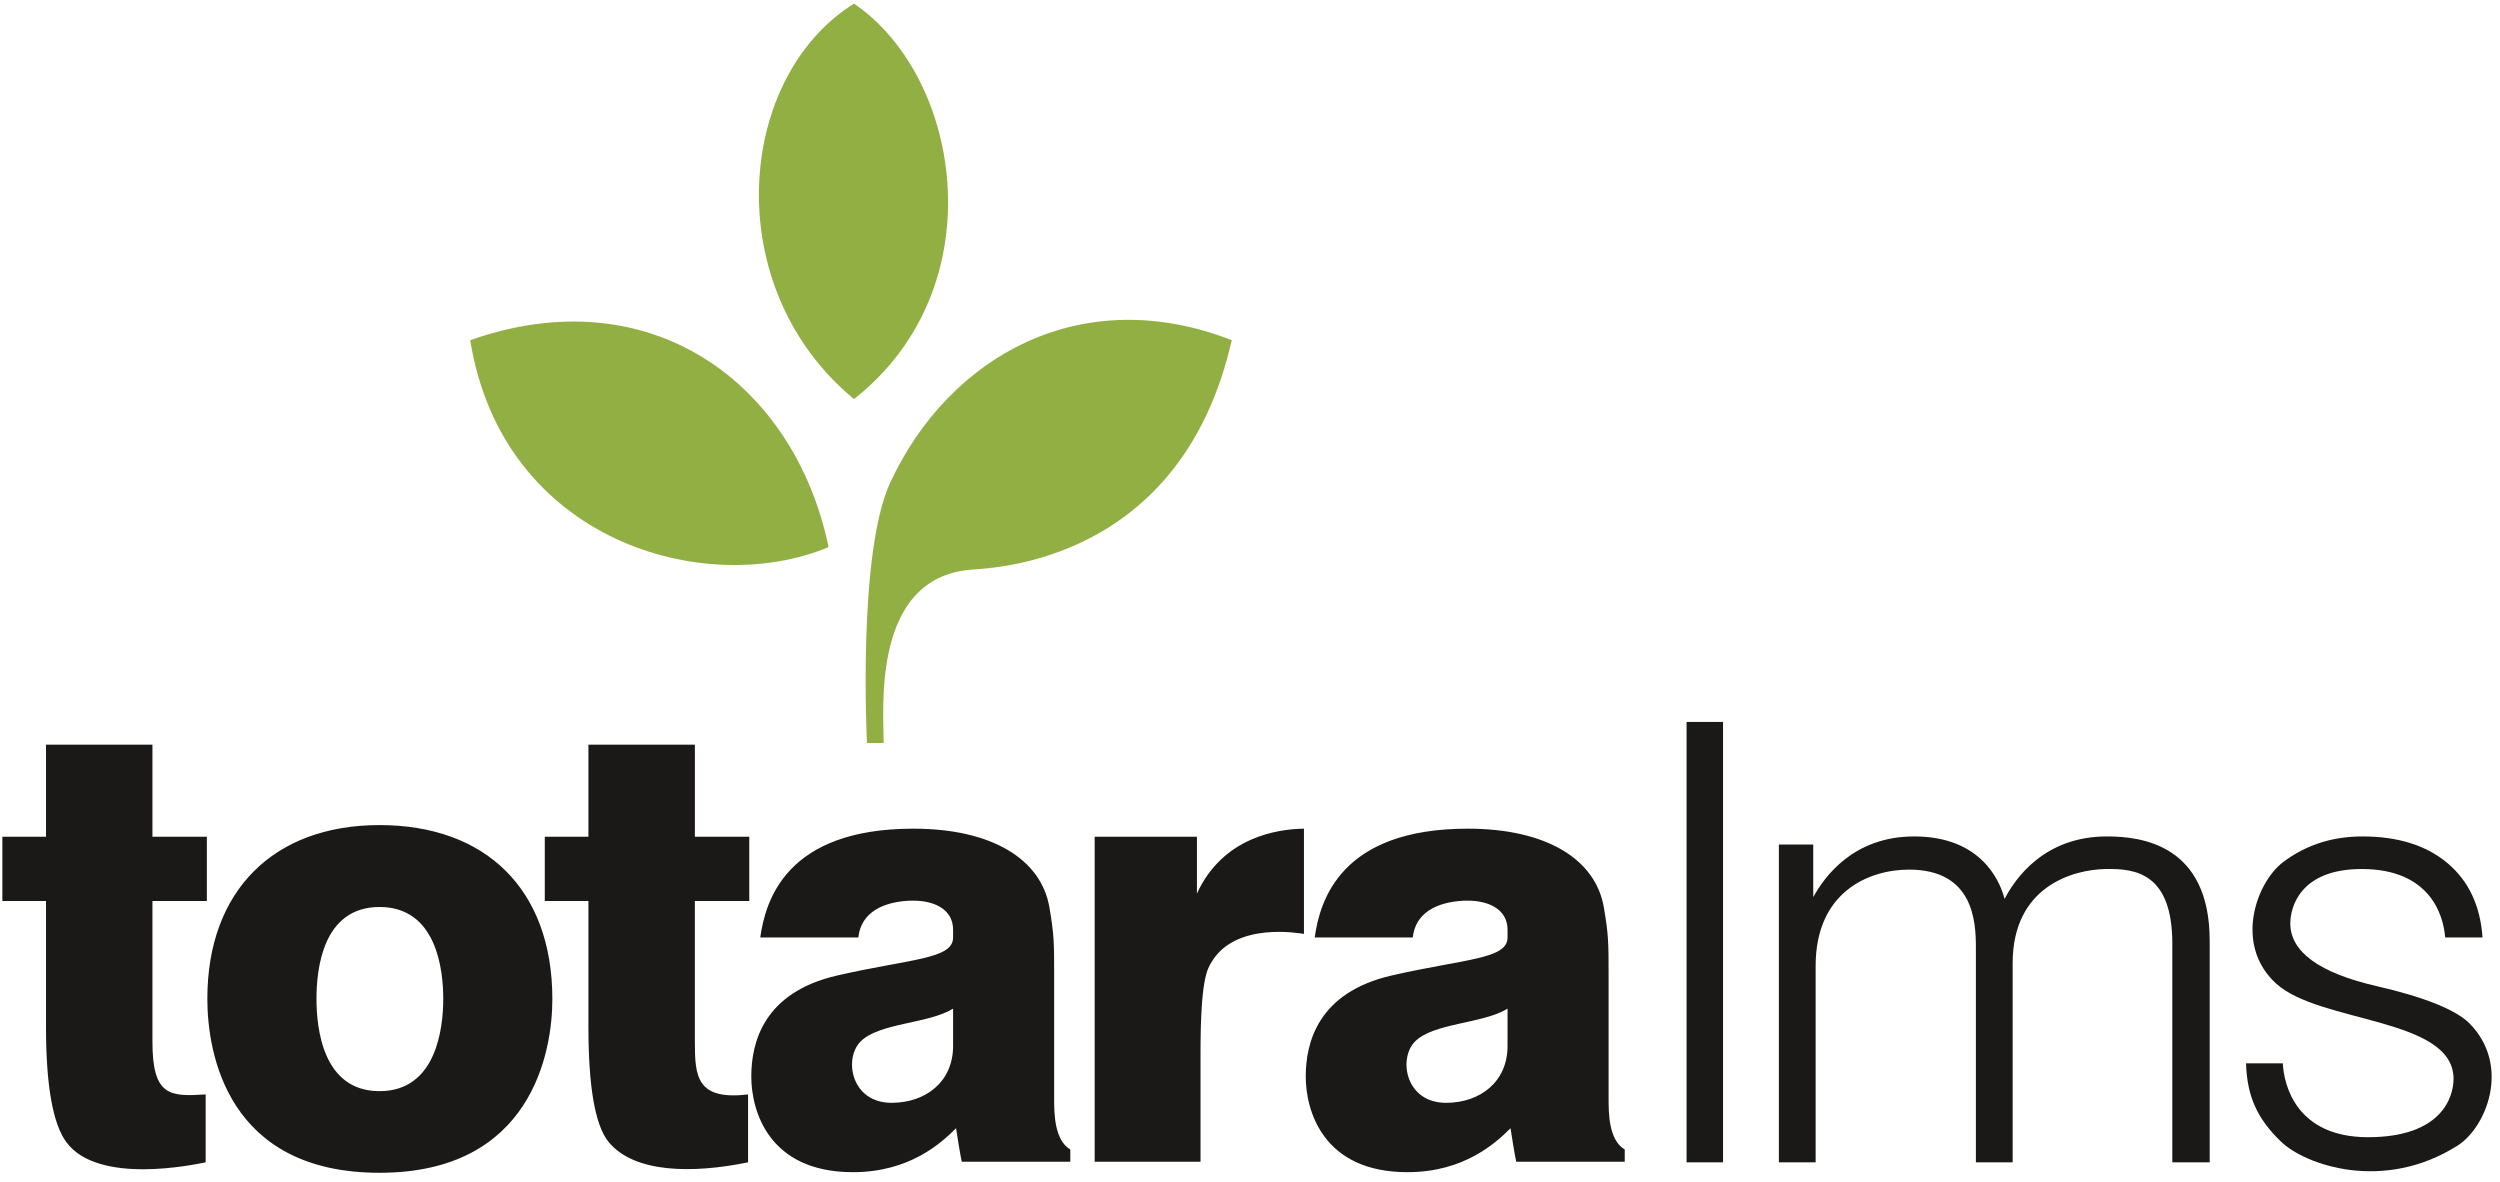
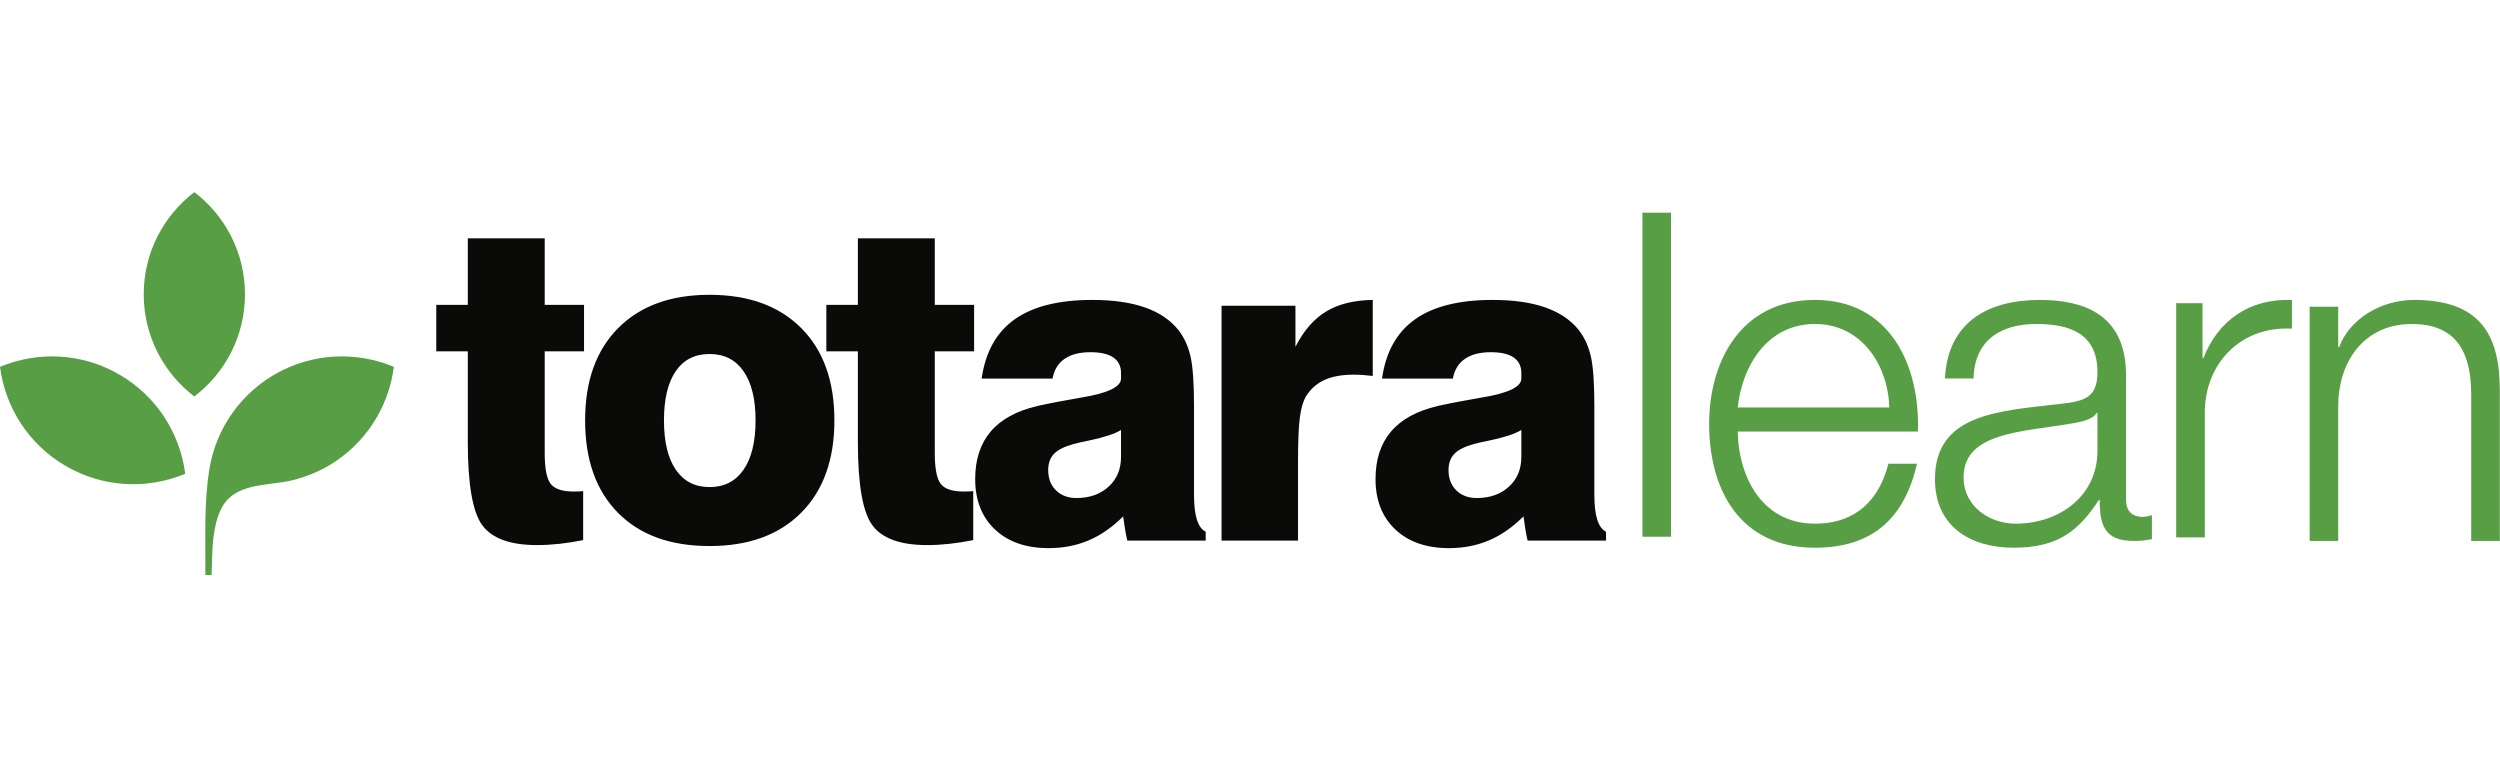
- <svg xmlns="http://www.w3.org/2000/svg" width="127" height="60" viewBox="0 0 300 142">
-   <path class="totara-logo__leaf" fill="#92AF44" d="M106.758 57.99c-3.978 8.537-2.808 31.34-2.808 31.34h2.008c0-4.077-1.467-19.906 10.554-20.845 2.823-.22 25.257-.966 31.293-27.586-18.117-7.067-33.998 1.957-41.047 17.09zm-7.42 7.787C95.19 45.915 77.792 33.29 56.247 40.9c3.886 24.133 28.156 31.1 43.09 24.877zm3.054-17.8c17.02-13.378 13.004-38.696 0-47.54-14.208 8.844-16.25 34.162 0 47.54z" />
-   <path class="totara-logo__text-totara" fill="#1A1918" d="M45.35 131.187c6.822 0 7.657-7.56 7.657-11.107 0-3.522-.807-11.035-7.657-11.035s-7.584 7.49-7.584 11.035c0 3.572.762 11.107 7.584 11.107zm0-31.99c12.734 0 20.754 7.68 20.776 20.883.01 6.36-2.48 20.92-20.776 20.92s-20.705-14.354-20.705-20.92c0-12.994 7.97-20.884 20.705-20.884zM0 100.596h5.248v-11.07h12.796v11.07h6.542v7.73h-6.542v16.93c0 6.557 2.11 6.59 6.398 6.326v8.16c-1.318.262-12.932 2.772-16.75-2.427-1.62-2.204-2.444-6.787-2.444-13.858v-15.132H0v-7.728zm65.213 0h5.248v-11.07H83.26v11.07H89.8v7.73h-6.542v16.93c0 4.18.215 7.05 6.398 6.326v8.16c-6.694 1.373-13.67 1.298-16.75-2.427-1.674-2.023-2.445-6.787-2.445-13.858v-15.132h-5.247v-7.728zm37.928 24.66c-1.992 2.076-1.082 7.332 3.757 7.332 4.12 0 7.405-2.527 7.405-6.83v-4.493c-2.972 1.847-8.956 1.69-11.16 3.99zm12.205 14.413c-.145-.623-.588-3.307-.684-4.026-1.796 1.798-5.607 5.284-12.4 5.284-10.165 0-12.22-7.41-12.22-11.502 0-4.02 1.423-10.107 10.352-12.15 8.84-2.02 13.91-1.95 13.91-4.565v-.933c0-2.507-2.387-3.652-5.404-3.48-3.017.173-5.666 1.384-5.99 4.414h-11.79c.622-4.407 3.076-13.083 18.403-13.083 9.424 0 15.354 3.654 16.356 9.436.575 3.32.575 4.403.575 8.142v14.81c0 1.773 0 5.044 1.943 6.182v1.473h-13.048zm15.98-39.072h12.293v6.83c3.143-6.83 9.73-7.752 12.868-7.8v12.652c-.55-.072-8.21-1.48-11.106 3.38-.48.814-1.33 1.892-1.33 10.89v13.12h-12.725v-39.072zm38.477 24.658c-1.993 2.077-1.083 7.333 3.756 7.333 4.12 0 7.405-2.527 7.405-6.83v-4.493c-2.972 1.847-8.956 1.69-11.16 3.99zm12.204 14.414c-.145-.623-.588-3.307-.684-4.026-1.797 1.798-5.608 5.284-12.4 5.284-10.166 0-12.222-7.41-12.222-11.502 0-4.02 1.424-10.107 10.353-12.15 8.84-2.02 13.91-1.95 13.91-4.565v-.933c0-2.507-2.387-3.652-5.404-3.48-3.018.173-5.667 1.384-5.992 4.414h-11.79c.623-4.407 3.077-13.083 18.404-13.083 9.423 0 15.353 3.654 16.355 9.436.575 3.32.575 4.403.575 8.142v14.81c0 1.773 0 5.044 1.942 6.182v1.473h-13.048z" />
-   <path class="totara-logo__text-lms" fill="#1A1918" d="M206.874 86.795v52.947h-4.386V86.795h4.386zm6.71 14.737h4.133v6.327c1.29-2.35 4.757-7.298 12.13-7.298 7.875 0 10.252 5.117 10.875 7.513 1.27-2.445 4.757-7.51 12.293-7.513 4.145-.002 12.365.97 12.365 12.545v26.635h-4.493v-26.276c0-8.533-4.456-9.05-8.016-8.986-3.94.072-11.18 2.085-11.18 11.322v23.94h-4.42v-25.845c0-3.163-.317-9.345-8.036-9.345-4.758 0-11.23 2.608-11.23 11.574v23.616h-4.42v-38.21zm60.59 26.312c.12 2.636 1.64 8.878 10.244 8.878 8.873 0 10.28-4.85 10.28-7.01 0-7.407-16.068-6.66-21.333-11.464-5.098-4.652-2.394-12.17.863-14.613 2.504-1.88 5.6-3.073 9.507-3.073 4.29 0 7.704 1.073 10.244 3.217s3.94 5.12 4.205 8.93h-4.494c-.19-2.586-1.742-8.23-10.027-8.23-7.4 0-8.59 4.577-8.59 6.542 0 3.403 3.47 5.956 10.423 7.548 5.46 1.25 9.485 2.8 11.144 4.494 4.97 5.078 2.015 12.465-1.456 14.666-8.926 5.66-18.326 2.33-21.226-.47-2.9-2.797-4.086-5.485-4.206-9.416h4.422z" />
+ <svg xmlns="http://www.w3.org/2000/svg" width="195" height="60" viewBox="0 0 1182 182">
+   <g fill="none" fill-rule="evenodd">
+     <path fill="#589E44" d="M776.533 162.92h13.52V9.706h-13.52M893.266 101.81c-.64-20.383-13.306-39.48-35.19-39.48-22.104 0-34.334 19.313-36.477 39.48h71.666zM821.6 113.19c.213 19.733 10.51 43.553 36.477 43.553 19.743 0 30.466-11.587 34.762-28.32h13.518c-5.795 25.105-20.387 39.696-48.28 39.696-35.19 0-49.998-27.038-49.998-58.58 0-29.188 14.808-58.58 49.997-58.58 35.616 0 49.783 31.112 48.708 62.23H821.6zM991.67 104.39h-.428c-1.72 3.216-7.73 4.288-11.37 4.93-22.965 4.083-51.505 3.87-51.505 25.537 0 13.522 12.017 21.886 24.677 21.886 20.603 0 38.84-13.09 38.625-34.757V104.39zm-72.1-16.312c1.287-25.96 19.528-37.118 44.848-37.118 19.527 0 40.77 6.008 40.77 35.616v58.793c0 5.15 2.575 8.158 7.938 8.158 1.502 0 3.223-.427 4.295-.862v11.374c-3.005.643-5.148.86-8.798.86-13.732 0-15.88-7.725-15.88-19.312h-.427c-9.442 14.375-19.1 22.53-40.343 22.53-20.384 0-37.12-10.09-37.12-32.4 0-31.112 30.257-32.19 59.435-35.623 11.16-1.286 17.382-2.786 17.382-15.018 0-18.244-13.088-22.746-28.968-22.746-16.74 0-29.185 7.725-29.615 25.748H919.57zM1028.907 52.51h12.446v25.966h.432c6.865-17.81 21.884-28.326 41.84-27.467v13.518c-24.458-1.286-41.2 16.737-41.2 39.7v59.007h-13.518V52.51M1092 54.175h13.52v19.1h.426c4.936-13.305 19.74-22.315 35.408-22.315 31.114 0 40.554 16.307 40.554 42.7v71.24h-13.52V95.806c0-19.102-6.223-33.476-28.107-33.476-21.456 0-34.334 16.31-34.76 37.98v64.59H1092V54.174" />
+     <path d="M206.267 75.258V53.304h14.91V21.84h36.363v31.464h18.59v21.954h-18.59v48.11c0 7.347.953 12.215 2.86 14.61 1.903 2.38 5.478 3.565 10.722 3.565 1.162 0 2.06-.015 2.708-.046.648-.034 1.28-.083 1.888-.15v23.174c-3.747.755-7.455 1.333-11.13 1.743-3.678.403-7.22.61-10.62.61-12.6 0-21.212-3.085-25.842-9.246-4.632-6.164-6.95-19.275-6.95-39.366V75.26h-14.91M313.923 107.877c0 10.15 1.87 17.95 5.618 23.394 3.748 5.456 9.055 8.174 15.935 8.174 6.942 0 12.303-2.74 16.086-8.224 3.78-5.48 5.667-13.267 5.667-23.343 0-10.002-1.888-17.738-5.666-23.177-3.782-5.445-9.143-8.168-16.085-8.168-6.948 0-12.272 2.696-15.985 8.113-3.713 5.413-5.567 13.16-5.567 23.232zm-37.283 0c0-18.588 5.21-33.116 15.63-43.607 10.42-10.48 24.818-15.737 43.205-15.737 18.45 0 32.9 5.256 43.354 15.737 10.45 10.49 15.676 25.02 15.676 43.607 0 18.59-5.225 33.14-15.677 43.67-10.455 10.518-24.906 15.78-43.355 15.78-18.523 0-32.957-5.252-43.307-15.73-10.352-10.48-15.528-25.05-15.528-43.72zM390.693 75.258V53.304h14.912V21.84h36.36v31.464h18.59v21.954h-18.59v48.11c0 7.347.955 12.215 2.86 14.61 1.905 2.38 5.482 3.565 10.723 3.565 1.156 0 2.058-.015 2.706-.046.653-.034 1.28-.083 1.89-.15v23.174c-3.74.755-7.454 1.333-11.133 1.743-3.678.403-7.22.61-10.618.61-12.6 0-21.212-3.085-25.842-9.246-4.635-6.164-6.945-19.275-6.945-39.366V75.26h-14.912M530.018 112.442c-2.8 1.767-7.707 3.407-14.713 4.902-3.414.682-5.994 1.264-7.763 1.742-4.36 1.223-7.438 2.786-9.248 4.698-1.798 1.903-2.708 4.458-2.708 7.66 0 3.95 1.23 7.138 3.686 9.55 2.45 2.42 5.68 3.626 9.697 3.626 6.194 0 11.254-1.79 15.166-5.366 3.912-3.58 5.882-8.267 5.882-14.048v-12.764zm40.035 52.297h-37.077c-.412-1.777-.772-3.614-1.07-5.517-.318-1.905-.604-3.878-.874-5.918-5.108 5.098-10.536 8.88-16.29 11.33-5.754 2.448-12.07 3.68-18.947 3.68-10.69 0-19.152-2.952-25.386-8.825-6.223-5.9-9.343-13.844-9.343-23.864 0-9.185 2.438-16.666 7.3-22.415 4.872-5.75 12.242-9.785 22.116-12.113 5.443-1.22 12.354-2.543 20.738-3.977 12.523-2.038 18.798-5.038 18.798-8.976v-2.662c0-3.208-1.218-5.633-3.63-7.305-2.415-1.67-6.016-2.5-10.78-2.5-5.178 0-9.282 1.052-12.308 3.168-3.03 2.1-4.923 5.203-5.66 9.3h-33.51c1.768-12.535 6.96-21.865 15.573-27.986 8.622-6.138 20.85-9.2 36.723-9.2 9.872 0 18.198 1.184 24.97 3.574 6.778 2.38 12.068 5.987 15.886 10.82 2.654 3.478 4.528 7.61 5.615 12.406 1.082 4.802 1.638 12.524 1.638 23.146v42.07c0 5.048.454 9.013 1.37 11.9.923 2.9 2.304 4.787 4.148 5.675v4.19zM577.547 164.74V53.72h34.94v19.396c3.877-7.62 8.715-13.187 14.503-16.693 5.783-3.512 13.143-5.324 22.054-5.465v35.946c-1.566-.2-3.107-.35-4.645-.456-1.53-.095-2.98-.155-4.34-.155-5.584 0-10.192.84-13.84 2.5-3.642 1.676-6.554 4.246-8.733 7.716-1.36 2.326-2.332 5.63-2.912 9.958-.577 4.314-.866 11.325-.866 20.995v37.276h-36.163M719.286 112.442c-2.79 1.767-7.693 3.407-14.703 4.902-3.405.682-5.997 1.264-7.766 1.742-4.356 1.223-7.433 2.786-9.245 4.698-1.806 1.903-2.708 4.458-2.708 7.66 0 3.95 1.227 7.138 3.68 9.55 2.452 2.42 5.684 3.626 9.703 3.626 6.197 0 11.25-1.79 15.164-5.366 3.918-3.58 5.876-8.267 5.876-14.048v-12.764zm40.045 52.297h-37.086c-.405-1.777-.757-3.614-1.073-5.517-.3-1.905-.593-3.878-.865-5.918-5.106 5.098-10.534 8.88-16.293 11.33-5.753 2.448-12.063 3.68-18.94 3.68-10.69 0-19.156-2.952-25.375-8.825-6.237-5.9-9.35-13.844-9.35-23.864 0-9.185 2.43-16.666 7.297-22.415 4.872-5.75 12.237-9.785 22.11-12.113 5.454-1.22 12.368-2.543 20.737-3.977 12.528-2.038 18.796-5.038 18.796-8.976v-2.662c0-3.208-1.204-5.633-3.618-7.305-2.42-1.67-6.016-2.5-10.784-2.5-5.172 0-9.282 1.052-12.306 3.168-3.03 2.1-4.926 5.203-5.664 9.3h-33.5c1.767-12.535 6.96-21.865 15.57-27.986 8.607-6.138 20.852-9.2 36.72-9.2 9.874 0 18.2 1.184 24.975 3.574 6.77 2.38 12.062 5.987 15.88 10.82 2.654 3.478 4.527 7.61 5.617 12.406 1.08 4.802 1.63 12.524 1.63 23.146v42.07c0 5.048.457 9.013 1.38 11.9.916 2.9 2.297 4.787 4.144 5.675v4.19z" fill="#0A0B09" />
+     <path d="M115.827 48.303c0-19.707-9.39-37.213-23.944-48.303-14.538 11.09-23.936 28.596-23.936 48.303 0 19.7 9.398 37.205 23.936 48.303 14.553-11.098 23.944-28.604 23.944-48.303M56.31 86.172C38.447 75.854 17.667 75.218 0 82.592c2.453 19 13.383 36.663 31.258 46.976 17.853 10.32 38.642 10.97 56.313 3.582-2.443-18.993-13.394-36.67-31.26-46.978M129.907 86.172c-12.21 7.042-21.818 18.09-27.1 31.156-2.518 6.217-3.898 12.73-4.61 19.36-.846 7.766-1.162 15.504-1.128 23.257l.023 21.07h2.94c-.015-.547.382-12.57.586-14.804.247-2.976.705-5.986 1.35-8.888 1.008-4.54 2.813-9.355 6.252-12.614 3.875-3.666 9.272-5.16 14.4-6.054 5.693-.993 11.354-1.26 16.96-2.776 5.37-1.45 10.563-3.524 15.397-6.31 17.842-10.313 28.804-27.977 31.242-46.975-17.67-7.375-38.455-6.74-56.315 3.58" fill="#589E44" />
+   </g>
</svg>
